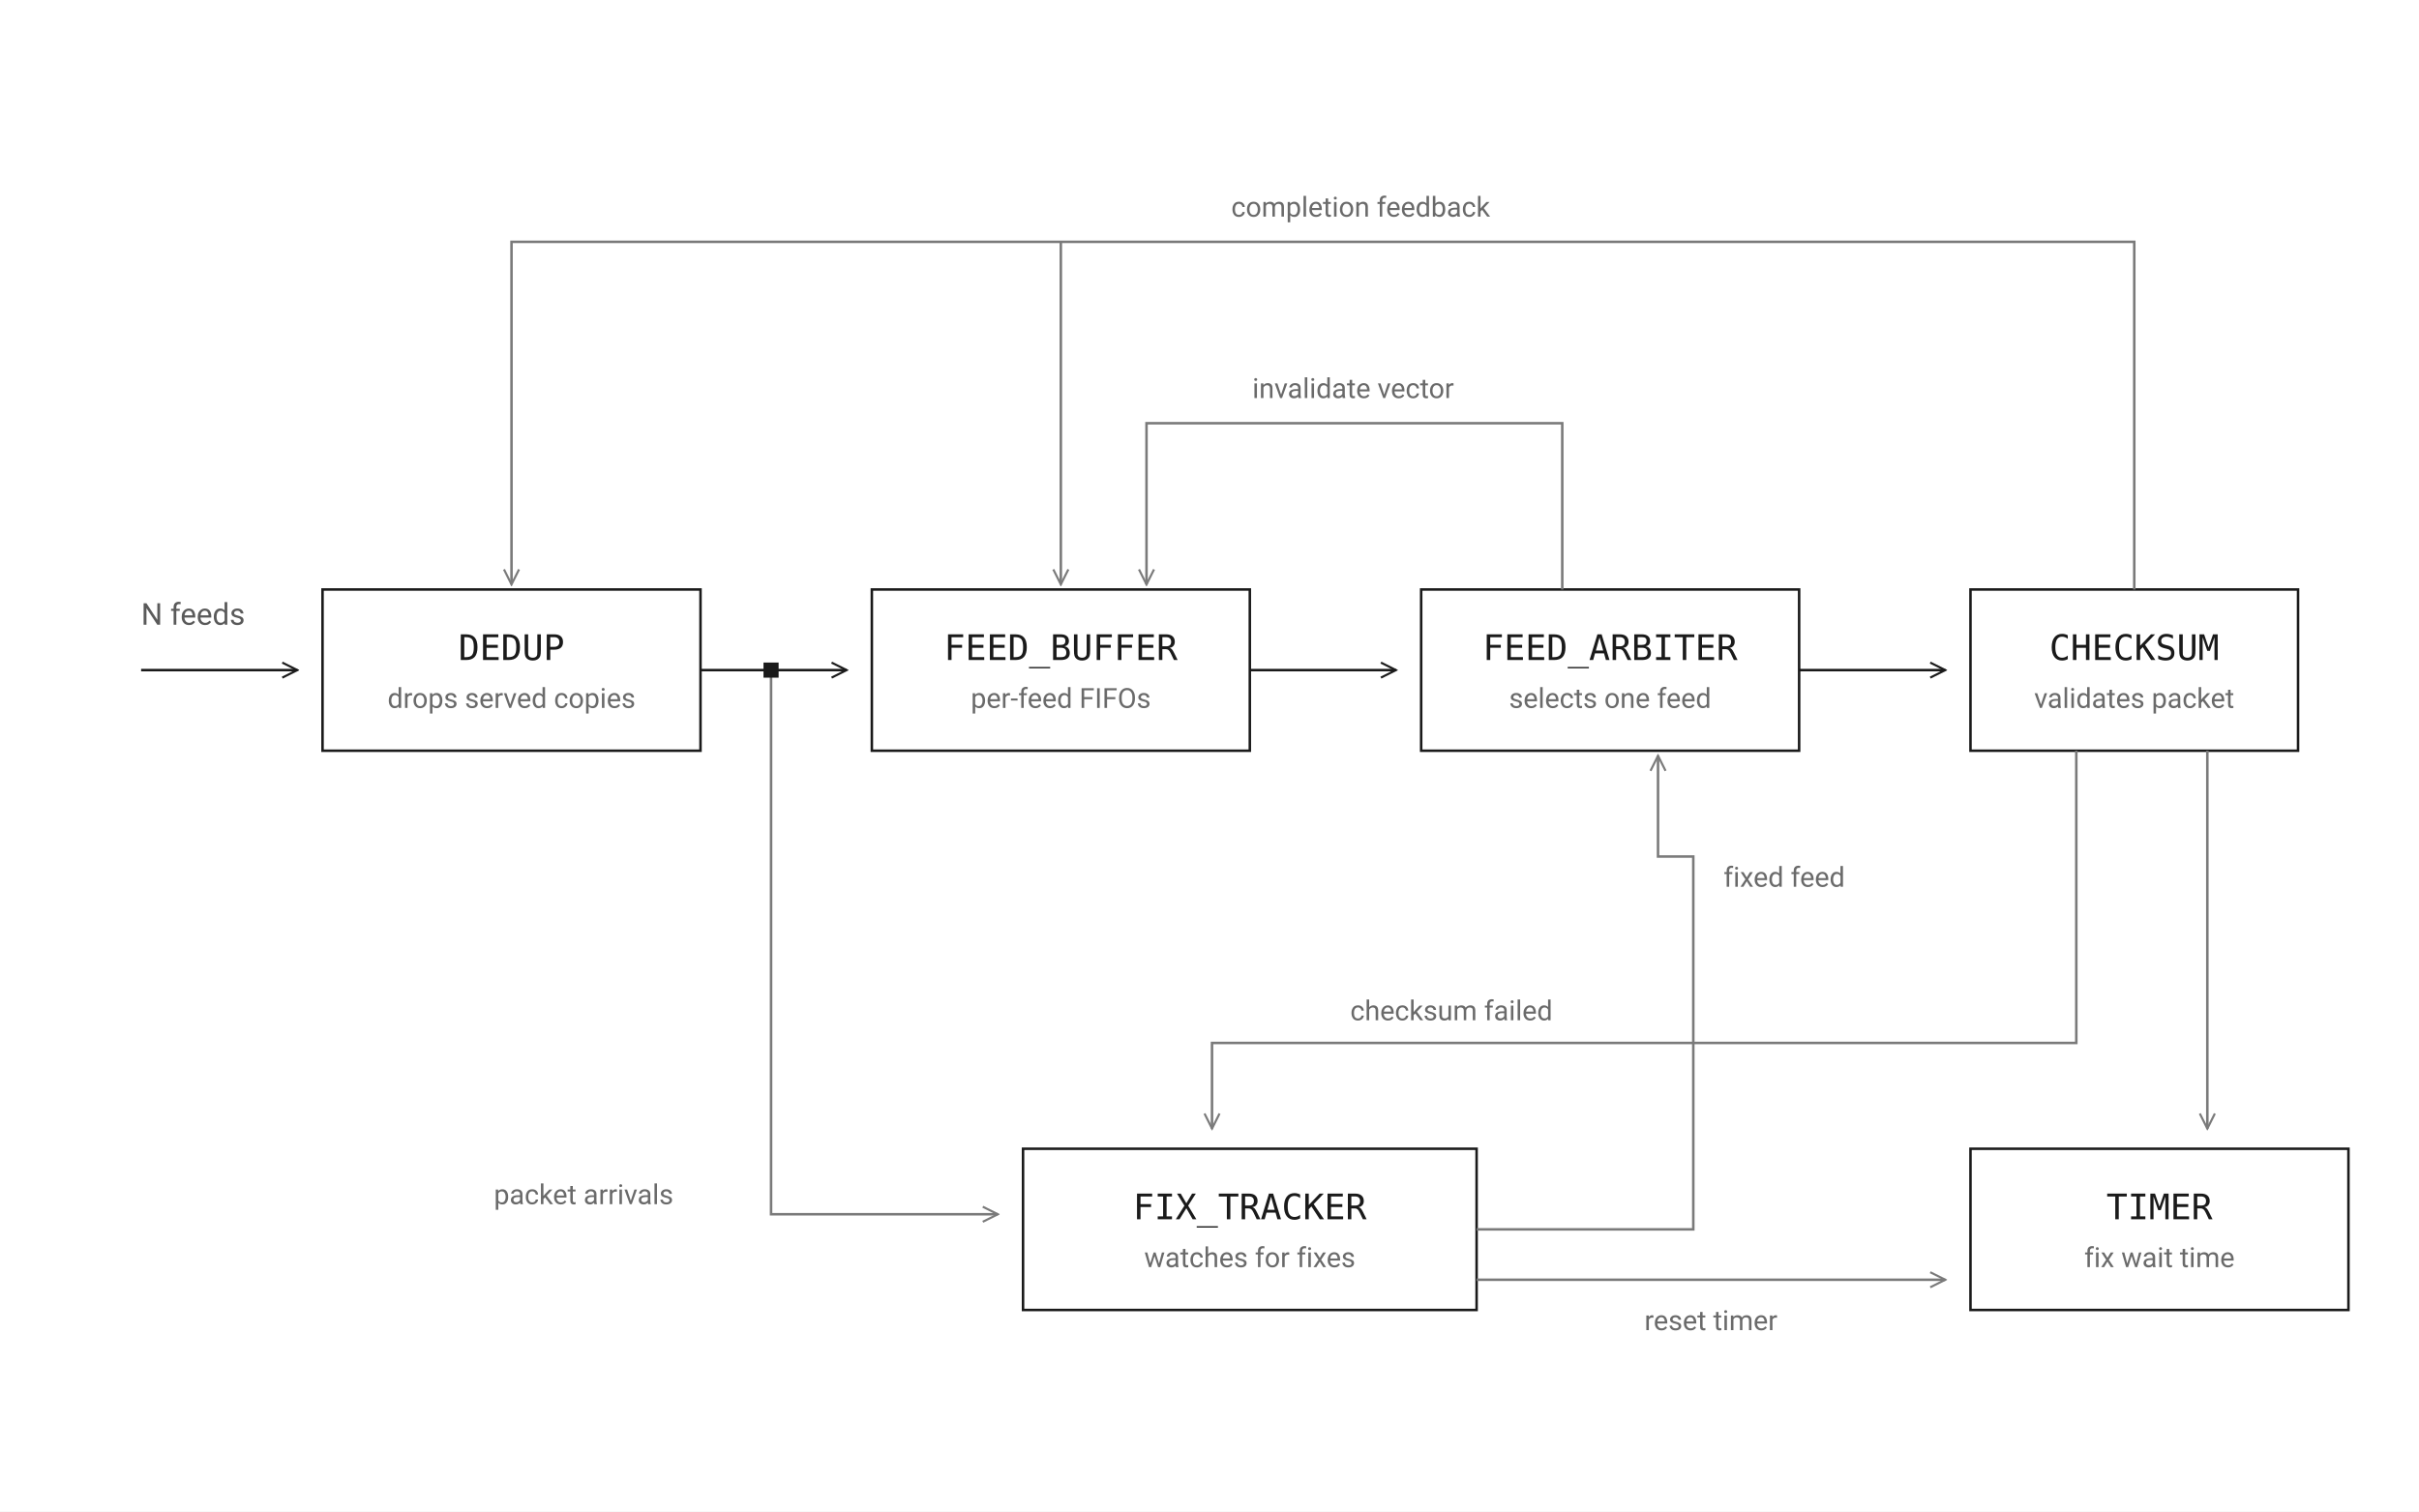
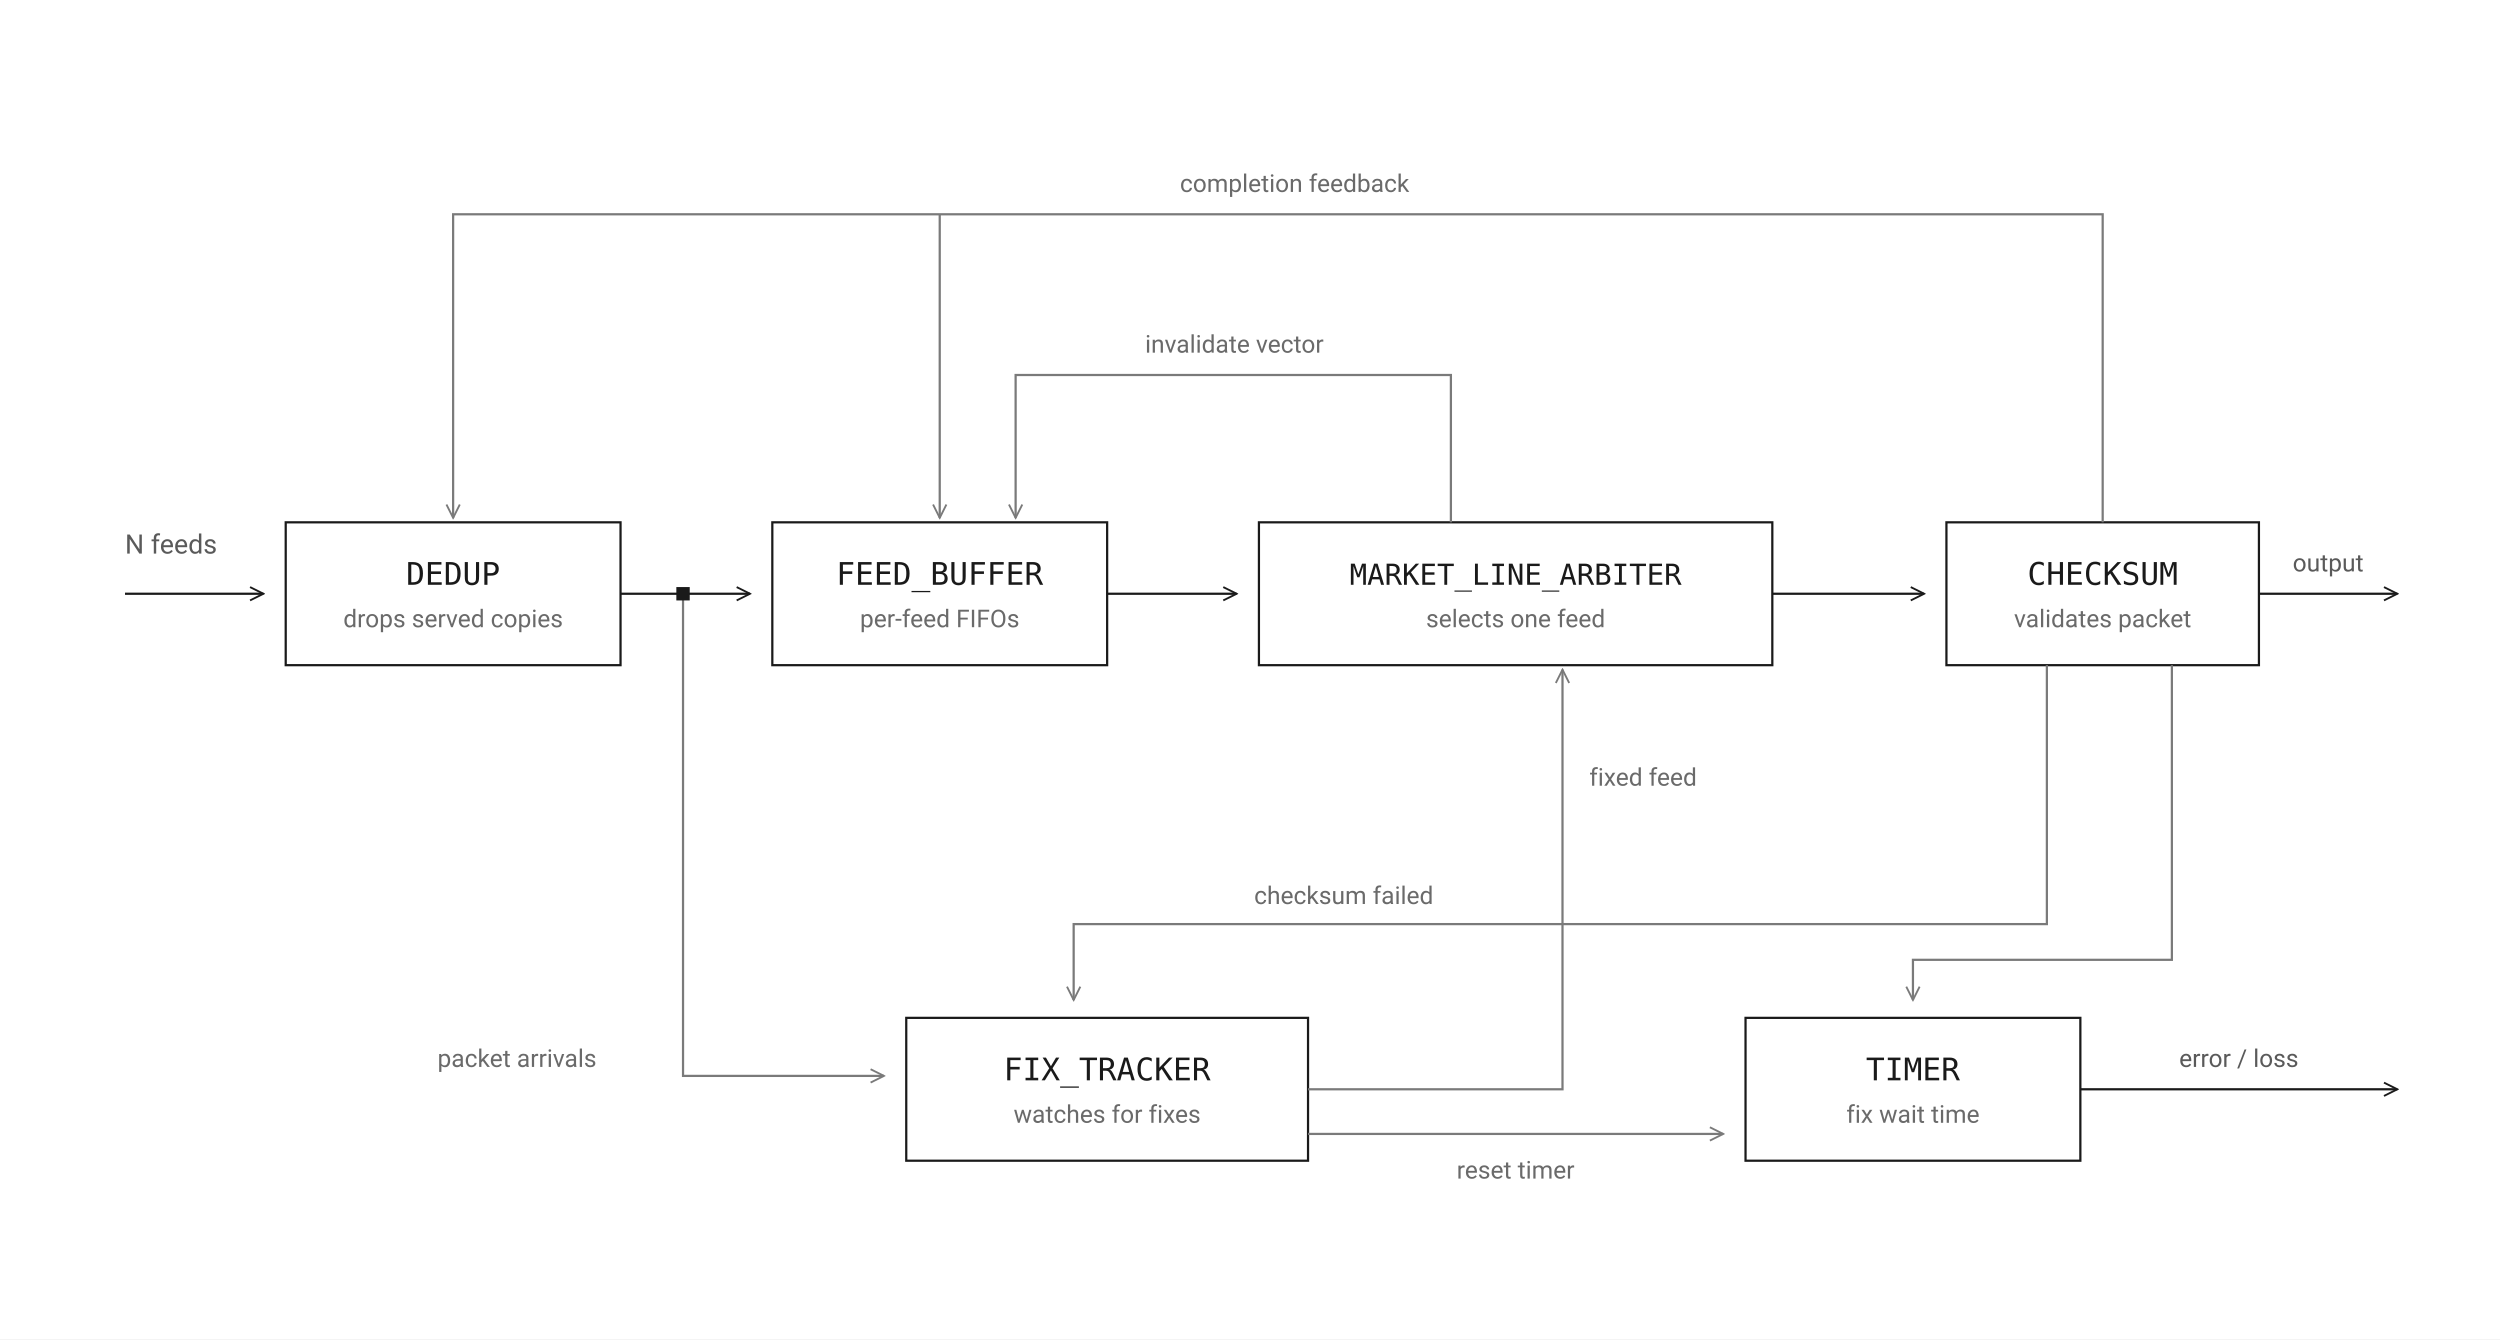
- <svg xmlns="http://www.w3.org/2000/svg" width="960" height="600" viewBox="0 0 960 600" font-family="ui-sans-serif, -apple-system, 'Segoe UI', Roboto, Helvetica, Arial, sans-serif">
+ <svg xmlns="http://www.w3.org/2000/svg" width="1120" height="600" viewBox="0 0 1120 600" font-family="ui-sans-serif, -apple-system, 'Segoe UI', Roboto, Helvetica, Arial, sans-serif">
  <defs>
    <marker id="ah" viewBox="0 0 10 10" refX="9" refY="5" markerWidth="7" markerHeight="7" orient="auto-start-reverse">
      <path d="M1 1 L9 5 L1 9" fill="none" stroke="#1a1a1a" stroke-width="1.2" stroke-linecap="square" stroke-linejoin="miter" />
    </marker>
    <marker id="ahg" viewBox="0 0 10 10" refX="9" refY="5" markerWidth="7" markerHeight="7" orient="auto-start-reverse">
      <path d="M1 1 L9 5 L1 9" fill="none" stroke="#7a7a7a" stroke-width="1.2" stroke-linecap="square" stroke-linejoin="miter" />
    </marker>
  </defs>
-   <rect x="0" y="0" width="960" height="600" fill="#ffffff" />
+   <rect x="0" y="0" width="1120" height="600" fill="#ffffff" />
  <text x="56" y="248" font-size="12" fill="#5a5a5a">N feeds</text>
  <line x1="56" y1="266" x2="118" y2="266" stroke="#1a1a1a" stroke-width="1" marker-end="url(#ah)" />
  <rect x="128" y="234" width="150" height="64" fill="none" stroke="#1a1a1a" stroke-width="1" />
  <text x="203" y="262" font-size="14" fill="#1a1a1a" text-anchor="middle" font-family="ui-monospace, SFMono-Regular, Menlo, Consolas, monospace">DEDUP</text>
  <text x="203" y="281" font-size="11" fill="#6a6a6a" text-anchor="middle">drops served copies</text>
  <line x1="278" y1="266" x2="336" y2="266" stroke="#1a1a1a" stroke-width="1" marker-end="url(#ah)" />
  <rect x="346" y="234" width="150" height="64" fill="none" stroke="#1a1a1a" stroke-width="1" />
  <text x="421" y="262" font-size="14" fill="#1a1a1a" text-anchor="middle" font-family="ui-monospace, SFMono-Regular, Menlo, Consolas, monospace">FEED_BUFFER</text>
  <text x="421" y="281" font-size="11" fill="#6a6a6a" text-anchor="middle">per-feed FIFOs</text>
  <line x1="496" y1="266" x2="554" y2="266" stroke="#1a1a1a" stroke-width="1" marker-end="url(#ah)" />
-   <rect x="564" y="234" width="150" height="64" fill="none" stroke="#1a1a1a" stroke-width="1" />
-   <text x="639" y="262" font-size="14" fill="#1a1a1a" text-anchor="middle" font-family="ui-monospace, SFMono-Regular, Menlo, Consolas, monospace">FEED_ARBITER</text>
-   <text x="639" y="281" font-size="11" fill="#6a6a6a" text-anchor="middle">selects one feed</text>
-   <line x1="714" y1="266" x2="772" y2="266" stroke="#1a1a1a" stroke-width="1" marker-end="url(#ah)" />
-   <rect x="782" y="234" width="130" height="64" fill="none" stroke="#1a1a1a" stroke-width="1" />
-   <text x="847" y="262" font-size="14" fill="#1a1a1a" text-anchor="middle" font-family="ui-monospace, SFMono-Regular, Menlo, Consolas, monospace">CHECKSUM</text>
-   <text x="847" y="281" font-size="11" fill="#6a6a6a" text-anchor="middle">validates packet</text>
-   <path d="M847 234 L847 96 L203 96 L203 232" fill="none" stroke="#7a7a7a" stroke-width="1" marker-end="url(#ahg)" />
+   <rect x="564" y="234" width="230" height="64" fill="none" stroke="#1a1a1a" stroke-width="1" />
+   <text x="679" y="262" font-size="13" fill="#1a1a1a" text-anchor="middle" font-family="ui-monospace, SFMono-Regular, Menlo, Consolas, monospace">MARKET_LINE_ARBITER</text>
+   <text x="679" y="281" font-size="11" fill="#6a6a6a" text-anchor="middle">selects one feed</text>
+   <line x1="794" y1="266" x2="862" y2="266" stroke="#1a1a1a" stroke-width="1" marker-end="url(#ah)" />
+   <rect x="872" y="234" width="140" height="64" fill="none" stroke="#1a1a1a" stroke-width="1" />
+   <text x="942" y="262" font-size="14" fill="#1a1a1a" text-anchor="middle" font-family="ui-monospace, SFMono-Regular, Menlo, Consolas, monospace">CHECKSUM</text>
+   <text x="942" y="281" font-size="11" fill="#6a6a6a" text-anchor="middle">validates packet</text>
+   <path d="M942 234 L942 96 L203 96 L203 232" fill="none" stroke="#7a7a7a" stroke-width="1" marker-end="url(#ahg)" />
  <path d="M421 96 L421 232" fill="none" stroke="#7a7a7a" stroke-width="1" marker-end="url(#ahg)" />
-   <text x="540" y="86" font-size="11" fill="#6a6a6a" text-anchor="middle">completion feedback</text>
-   <path d="M620 234 L620 168 L455 168 L455 232" fill="none" stroke="#7a7a7a" stroke-width="1" marker-end="url(#ahg)" />
-   <text x="537" y="158" font-size="11" fill="#6a6a6a" text-anchor="middle">invalidate vector</text>
+   <text x="580" y="86" font-size="11" fill="#6a6a6a" text-anchor="middle">completion feedback</text>
+   <path d="M650 234 L650 168 L455 168 L455 232" fill="none" stroke="#7a7a7a" stroke-width="1" marker-end="url(#ahg)" />
+   <text x="553" y="158" font-size="11" fill="#6a6a6a" text-anchor="middle">invalidate vector</text>
  <path d="M306 266 L306 482 L396 482" fill="none" stroke="#7a7a7a" stroke-width="1" marker-end="url(#ahg)" />
  <rect x="303" y="263" width="6" height="6" fill="#1a1a1a" />
  <text x="196" y="478" font-size="11" fill="#6a6a6a">packet arrivals</text>
-   <path d="M824 298 L824 414 L481 414 L481 448" fill="none" stroke="#7a7a7a" stroke-width="1" marker-end="url(#ahg)" />
-   <path d="M876 298 L876 448" fill="none" stroke="#7a7a7a" stroke-width="1" marker-end="url(#ahg)" />
-   <text x="576" y="405" font-size="11" fill="#6a6a6a" text-anchor="middle">checksum failed</text>
+   <path d="M917 298 L917 414 L481 414 L481 448" fill="none" stroke="#7a7a7a" stroke-width="1" marker-end="url(#ahg)" />
+   <path d="M973 298 L973 430 L857 430 L857 448" fill="none" stroke="#7a7a7a" stroke-width="1" marker-end="url(#ahg)" />
+   <text x="602" y="405" font-size="11" fill="#6a6a6a" text-anchor="middle">checksum failed</text>
  <rect x="406" y="456" width="180" height="64" fill="none" stroke="#1a1a1a" stroke-width="1" />
  <text x="496" y="484" font-size="14" fill="#1a1a1a" text-anchor="middle" font-family="ui-monospace, SFMono-Regular, Menlo, Consolas, monospace">FIX_TRACKER</text>
  <text x="496" y="503" font-size="11" fill="#6a6a6a" text-anchor="middle">watches for fixes</text>
  <rect x="782" y="456" width="150" height="64" fill="none" stroke="#1a1a1a" stroke-width="1" />
  <text x="857" y="484" font-size="14" fill="#1a1a1a" text-anchor="middle" font-family="ui-monospace, SFMono-Regular, Menlo, Consolas, monospace">TIMER</text>
  <text x="857" y="503" font-size="11" fill="#6a6a6a" text-anchor="middle">fix wait time</text>
-   <path d="M586 488 L672 488 L672 340 L658 340 L658 300" fill="none" stroke="#7a7a7a" stroke-width="1" marker-end="url(#ahg)" />
-   <text x="684" y="352" font-size="11" fill="#6a6a6a">fixed feed</text>
+   <path d="M586 488 L700 488 L700 300" fill="none" stroke="#7a7a7a" stroke-width="1" marker-end="url(#ahg)" />
+   <text x="712" y="352" font-size="11" fill="#6a6a6a">fixed feed</text>
  <path d="M586 508 L772 508" fill="none" stroke="#7a7a7a" stroke-width="1" marker-end="url(#ahg)" />
  <text x="679" y="528" font-size="11" fill="#6a6a6a" text-anchor="middle">reset timer</text>
+   <line x1="1012" y1="266" x2="1074" y2="266" stroke="#1a1a1a" stroke-width="1" marker-end="url(#ah)" />
+   <text x="1043" y="256" font-size="11" fill="#5a5a5a" text-anchor="middle">output</text>
+   <line x1="932" y1="488" x2="1074" y2="488" stroke="#1a1a1a" stroke-width="1" marker-end="url(#ah)" />
+   <text x="1003" y="478" font-size="11" fill="#5a5a5a" text-anchor="middle">error / loss</text>
</svg>
